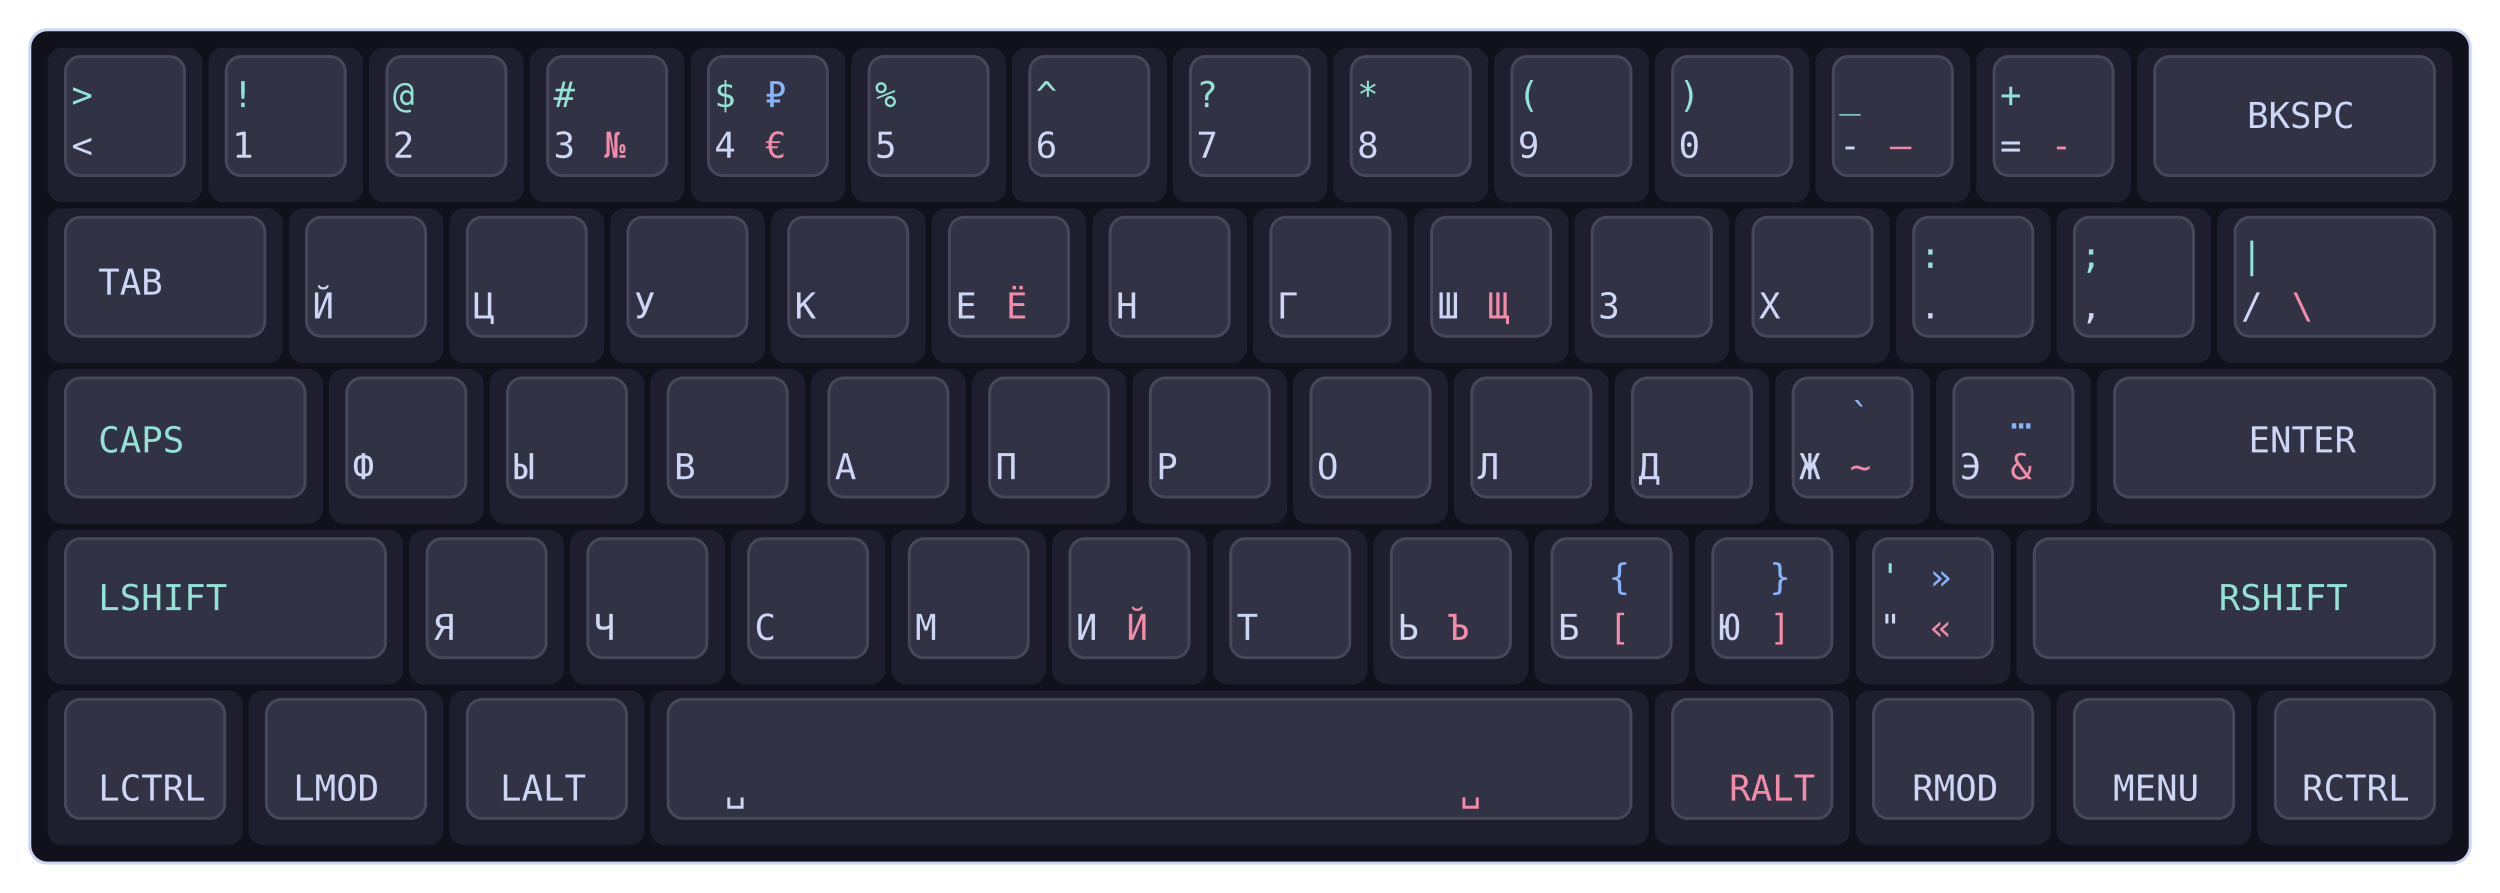
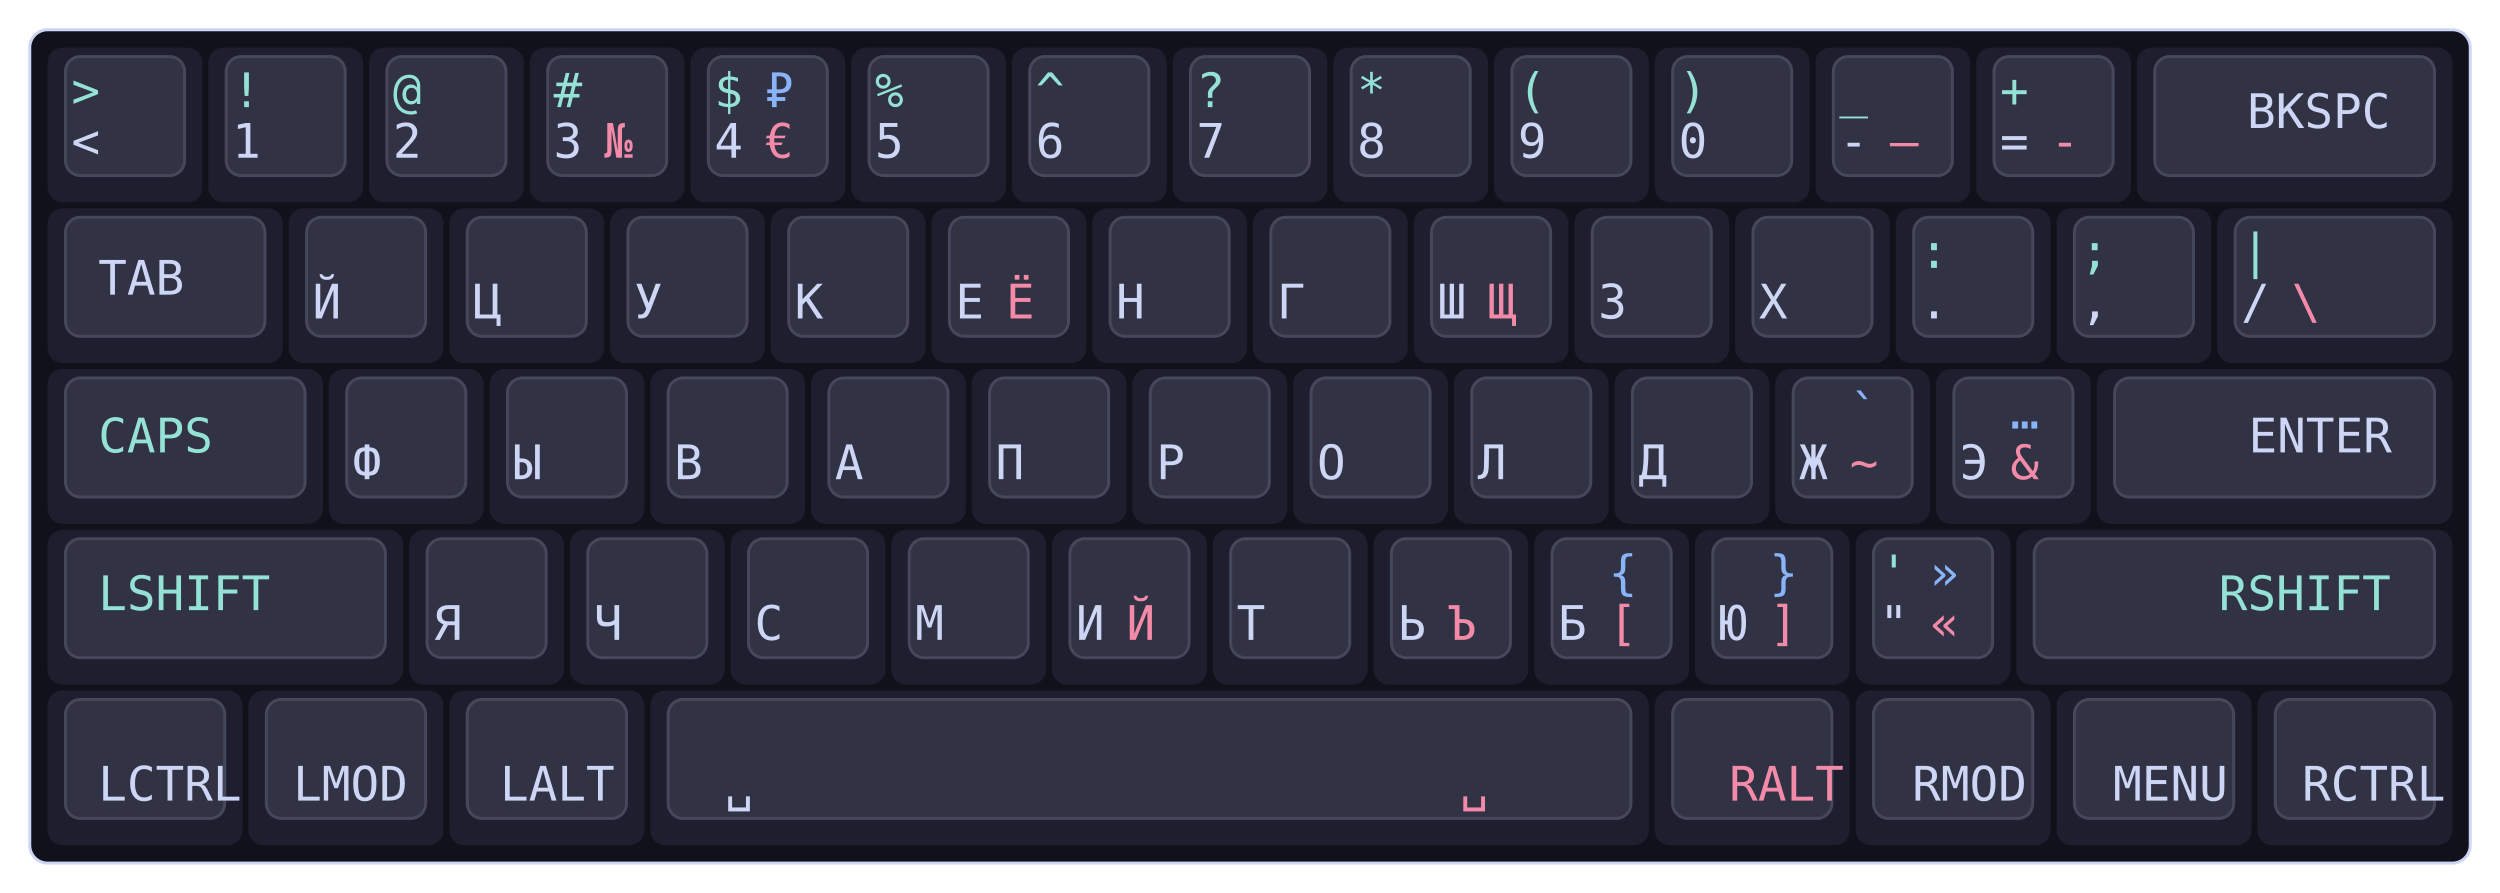
<svg xmlns="http://www.w3.org/2000/svg" width="840px" height="300px" viewBox="0 0 840 300">
  <style type="text/css">
-       .keycap .outer { fill: #1e1e2e; }
-       .keycap .inner { fill: #313244; stroke: #45475a; }
-       .label { font: 12px monospace; }
-       .label.level1 { fill: #cdd6f4; }
-       .label.level2 { fill: #94e2d5; }
-       .label.level3 { fill: #f38ba8; }
-       .label.level4 { fill: #89b4fa; }
-     </style>
+     .keycap .outer { fill: #1e1e2e; }
+     .keycap .inner { fill: #313244; stroke: #45475a; }
+     .label { font: 16px monospace; }
+     .label.level1 { fill: #cdd6f4; }
+     .label.level2 { fill: #94e2d5; }
+     .label.level3 { fill: #f38ba8; }
+     .label.level4 { fill: #89b4fa; }
+     .label.small { font-size: 10px; }
+   </style>
  <g transform="translate(10,10)">
    <rect width="820" height="280" stroke="#cdd6f4" stroke-width="1" fill="#11111b" rx="6" />
    <g transform="translate(5,5)">
      <g class="keycap">
        <rect x="1" y="1" width="52" height="52" rx="5" class="outer" />
        <rect x="7" y="4" width="40" height="40" rx="5" class="inner" />
        <text x="9.0" y="38.0" class="label level1">&lt;</text>
        <text x="9.0" y="21.0" class="label level2">&gt;</text>
        <text x="26.0" y="38.0" class="label level3" />
        <text x="26.0" y="21.0" class="label level4" />
      </g>
      <g class="keycap">
        <rect x="55" y="1" width="52" height="52" rx="5" class="outer" />
        <rect x="61" y="4" width="40" height="40" rx="5" class="inner" />
        <text x="63.0" y="38.0" class="label level1">1</text>
        <text x="63.0" y="21.0" class="label level2">!</text>
        <text x="80.0" y="38.0" class="label level3" />
        <text x="80.0" y="21.0" class="label level4" />
      </g>
      <g class="keycap">
        <rect x="109" y="1" width="52" height="52" rx="5" class="outer" />
        <rect x="115" y="4" width="40" height="40" rx="5" class="inner" />
        <text x="117.0" y="38.0" class="label level1">2</text>
        <text x="117.0" y="21.0" class="label level2">@</text>
        <text x="134.0" y="38.0" class="label level3" />
        <text x="134.0" y="21.0" class="label level4" />
      </g>
      <g class="keycap">
        <rect x="163" y="1" width="52" height="52" rx="5" class="outer" />
        <rect x="169" y="4" width="40" height="40" rx="5" class="inner" />
        <text x="171.0" y="38.0" class="label level1">3</text>
        <text x="171.0" y="21.0" class="label level2">#</text>
        <text x="188.0" y="38.0" class="label level3">№</text>
        <text x="188.0" y="21.0" class="label level4" />
      </g>
      <g class="keycap">
        <rect x="217" y="1" width="52" height="52" rx="5" class="outer" />
        <rect x="223" y="4" width="40" height="40" rx="5" class="inner" />
        <text x="225.0" y="38.0" class="label level1">4</text>
        <text x="225.0" y="21.0" class="label level2">$</text>
        <text x="242.0" y="38.0" class="label level3">€</text>
        <text x="242.0" y="21.0" class="label level4">₽</text>
      </g>
      <g class="keycap">
        <rect x="271" y="1" width="52" height="52" rx="5" class="outer" />
        <rect x="277" y="4" width="40" height="40" rx="5" class="inner" />
        <text x="279.0" y="38.0" class="label level1">5</text>
        <text x="279.0" y="21.0" class="label level2">%</text>
        <text x="296.0" y="38.0" class="label level3" />
        <text x="296.0" y="21.0" class="label level4" />
      </g>
      <g class="keycap">
        <rect x="325" y="1" width="52" height="52" rx="5" class="outer" />
        <rect x="331" y="4" width="40" height="40" rx="5" class="inner" />
        <text x="333.0" y="38.0" class="label level1">6</text>
        <text x="333.0" y="21.0" class="label level2">^</text>
        <text x="350.0" y="38.0" class="label level3" />
        <text x="350.0" y="21.0" class="label level4" />
      </g>
      <g class="keycap">
        <rect x="379" y="1" width="52" height="52" rx="5" class="outer" />
        <rect x="385" y="4" width="40" height="40" rx="5" class="inner" />
        <text x="387.0" y="38.0" class="label level1">7</text>
        <text x="387.0" y="21.0" class="label level2">?</text>
        <text x="404.0" y="38.0" class="label level3" />
        <text x="404.0" y="21.0" class="label level4" />
      </g>
      <g class="keycap">
        <rect x="433" y="1" width="52" height="52" rx="5" class="outer" />
        <rect x="439" y="4" width="40" height="40" rx="5" class="inner" />
        <text x="441.0" y="38.0" class="label level1">8</text>
        <text x="441.0" y="21.0" class="label level2">*</text>
        <text x="458.0" y="38.0" class="label level3" />
        <text x="458.0" y="21.0" class="label level4" />
      </g>
      <g class="keycap">
        <rect x="487" y="1" width="52" height="52" rx="5" class="outer" />
        <rect x="493" y="4" width="40" height="40" rx="5" class="inner" />
        <text x="495.0" y="38.0" class="label level1">9</text>
        <text x="495.0" y="21.0" class="label level2">(</text>
        <text x="512.0" y="38.0" class="label level3" />
        <text x="512.0" y="21.0" class="label level4" />
      </g>
      <g class="keycap">
        <rect x="541" y="1" width="52" height="52" rx="5" class="outer" />
        <rect x="547" y="4" width="40" height="40" rx="5" class="inner" />
        <text x="549.0" y="38.0" class="label level1">0</text>
        <text x="549.0" y="21.0" class="label level2">)</text>
        <text x="566.0" y="38.0" class="label level3" />
        <text x="566.0" y="21.0" class="label level4" />
      </g>
      <g class="keycap">
        <rect x="595" y="1" width="52" height="52" rx="5" class="outer" />
        <rect x="601" y="4" width="40" height="40" rx="5" class="inner" />
        <text x="603.0" y="38.0" class="label level1">-</text>
        <text x="603.0" y="21.0" class="label level2">_</text>
        <text x="620.0" y="38.0" class="label level3">—</text>
        <text x="620.0" y="21.0" class="label level4" />
      </g>
      <g class="keycap">
        <rect x="649" y="1" width="52" height="52" rx="5" class="outer" />
        <rect x="655" y="4" width="40" height="40" rx="5" class="inner" />
        <text x="657.0" y="38.0" class="label level1">=</text>
        <text x="657.0" y="21.0" class="label level2">+</text>
        <text x="674.0" y="38.0" class="label level3">‐</text>
        <text x="674.0" y="21.0" class="label level4" />
      </g>
      <g class="keycap">
        <rect x="703" y="1" width="106" height="52" rx="5" class="outer" />
        <rect x="709" y="4" width="94" height="40" rx="5" class="inner" />
        <text x="740.0" y="28.0" class="label level1">BKSPC</text>
      </g>
      <g class="keycap">
        <rect x="1" y="55" width="79" height="52" rx="5" class="outer" />
        <rect x="7" y="58" width="67" height="40" rx="5" class="inner" />
        <text x="18.0" y="84.0" class="label level1">TAB</text>
      </g>
      <g class="keycap">
        <rect x="82" y="55" width="52" height="52" rx="5" class="outer" />
        <rect x="88" y="58" width="40" height="40" rx="5" class="inner" />
        <text x="90.0" y="92.0" class="label level1">Й</text>
        <text x="90.0" y="75.0" class="label level2" />
        <text x="107.0" y="92.0" class="label level3" />
        <text x="107.0" y="75.0" class="label level4" />
      </g>
      <g class="keycap">
        <rect x="136" y="55" width="52" height="52" rx="5" class="outer" />
        <rect x="142" y="58" width="40" height="40" rx="5" class="inner" />
        <text x="144.0" y="92.0" class="label level1">Ц</text>
        <text x="144.0" y="75.0" class="label level2" />
        <text x="161.0" y="92.0" class="label level3" />
        <text x="161.0" y="75.0" class="label level4" />
      </g>
      <g class="keycap">
        <rect x="190" y="55" width="52" height="52" rx="5" class="outer" />
        <rect x="196" y="58" width="40" height="40" rx="5" class="inner" />
        <text x="198.0" y="92.0" class="label level1">У</text>
        <text x="198.0" y="75.0" class="label level2" />
        <text x="215.0" y="92.0" class="label level3" />
        <text x="215.0" y="75.0" class="label level4" />
      </g>
      <g class="keycap">
        <rect x="244" y="55" width="52" height="52" rx="5" class="outer" />
        <rect x="250" y="58" width="40" height="40" rx="5" class="inner" />
        <text x="252.0" y="92.0" class="label level1">К</text>
        <text x="252.0" y="75.0" class="label level2" />
        <text x="269.0" y="92.0" class="label level3" />
        <text x="269.0" y="75.0" class="label level4" />
      </g>
      <g class="keycap">
        <rect x="298" y="55" width="52" height="52" rx="5" class="outer" />
        <rect x="304" y="58" width="40" height="40" rx="5" class="inner" />
        <text x="306.0" y="92.0" class="label level1">Е</text>
        <text x="306.0" y="75.0" class="label level2" />
        <text x="323.0" y="92.0" class="label level3">Ё</text>
        <text x="323.0" y="75.0" class="label level4" />
      </g>
      <g class="keycap">
        <rect x="352" y="55" width="52" height="52" rx="5" class="outer" />
        <rect x="358" y="58" width="40" height="40" rx="5" class="inner" />
        <text x="360.0" y="92.0" class="label level1">Н</text>
        <text x="360.0" y="75.0" class="label level2" />
        <text x="377.0" y="92.0" class="label level3" />
        <text x="377.0" y="75.0" class="label level4" />
      </g>
      <g class="keycap">
        <rect x="406" y="55" width="52" height="52" rx="5" class="outer" />
        <rect x="412" y="58" width="40" height="40" rx="5" class="inner" />
        <text x="414.0" y="92.0" class="label level1">Г</text>
        <text x="414.0" y="75.0" class="label level2" />
        <text x="431.0" y="92.0" class="label level3" />
        <text x="431.0" y="75.0" class="label level4" />
      </g>
      <g class="keycap">
        <rect x="460" y="55" width="52" height="52" rx="5" class="outer" />
        <rect x="466" y="58" width="40" height="40" rx="5" class="inner" />
        <text x="468.0" y="92.0" class="label level1">Ш</text>
        <text x="468.0" y="75.0" class="label level2" />
        <text x="485.0" y="92.0" class="label level3">Щ</text>
        <text x="485.0" y="75.0" class="label level4" />
      </g>
      <g class="keycap">
        <rect x="514" y="55" width="52" height="52" rx="5" class="outer" />
        <rect x="520" y="58" width="40" height="40" rx="5" class="inner" />
        <text x="522.0" y="92.0" class="label level1">З</text>
        <text x="522.0" y="75.0" class="label level2" />
        <text x="539.0" y="92.0" class="label level3" />
        <text x="539.0" y="75.0" class="label level4" />
      </g>
      <g class="keycap">
        <rect x="568" y="55" width="52" height="52" rx="5" class="outer" />
        <rect x="574" y="58" width="40" height="40" rx="5" class="inner" />
        <text x="576.0" y="92.0" class="label level1">Х</text>
        <text x="576.0" y="75.0" class="label level2" />
        <text x="593.0" y="92.0" class="label level3" />
        <text x="593.0" y="75.0" class="label level4" />
      </g>
      <g class="keycap">
        <rect x="622" y="55" width="52" height="52" rx="5" class="outer" />
        <rect x="628" y="58" width="40" height="40" rx="5" class="inner" />
        <text x="630.0" y="92.0" class="label level1">.</text>
        <text x="630.0" y="75.0" class="label level2">:</text>
        <text x="647.0" y="92.0" class="label level3" />
        <text x="647.0" y="75.0" class="label level4" />
      </g>
      <g class="keycap">
        <rect x="676" y="55" width="52" height="52" rx="5" class="outer" />
        <rect x="682" y="58" width="40" height="40" rx="5" class="inner" />
        <text x="684.0" y="92.0" class="label level1">,</text>
        <text x="684.0" y="75.0" class="label level2">;</text>
        <text x="701.0" y="92.0" class="label level3" />
        <text x="701.0" y="75.0" class="label level4" />
      </g>
      <g class="keycap">
        <rect x="730" y="55" width="79" height="52" rx="5" class="outer" />
        <rect x="736" y="58" width="67" height="40" rx="5" class="inner" />
        <text x="738.0" y="92.0" class="label level1">/</text>
        <text x="738.0" y="75.0" class="label level2">|</text>
        <text x="755.0" y="92.0" class="label level3">\</text>
        <text x="755.0" y="75.0" class="label level4" />
      </g>
      <g class="keycap">
        <rect x="1" y="109" width="92.5" height="52" rx="5" class="outer" />
        <rect x="7" y="112" width="80.5" height="40" rx="5" class="inner" />
        <text x="18.0" y="137.0" class="label level2">CAPS</text>
      </g>
      <g class="keycap">
        <rect x="95.5" y="109" width="52" height="52" rx="5" class="outer" />
        <rect x="101.5" y="112" width="40" height="40" rx="5" class="inner" />
        <text x="103.5" y="146.0" class="label level1">Ф</text>
        <text x="103.5" y="129.0" class="label level2" />
        <text x="120.5" y="146.0" class="label level3" />
        <text x="120.5" y="129.0" class="label level4" />
      </g>
      <g class="keycap">
        <rect x="149.5" y="109" width="52" height="52" rx="5" class="outer" />
        <rect x="155.5" y="112" width="40" height="40" rx="5" class="inner" />
        <text x="157.5" y="146.0" class="label level1">Ы</text>
        <text x="157.5" y="129.0" class="label level2" />
        <text x="174.5" y="146.0" class="label level3" />
        <text x="174.5" y="129.0" class="label level4" />
      </g>
      <g class="keycap">
        <rect x="203.5" y="109" width="52" height="52" rx="5" class="outer" />
        <rect x="209.5" y="112" width="40" height="40" rx="5" class="inner" />
        <text x="211.5" y="146.0" class="label level1">В</text>
        <text x="211.5" y="129.0" class="label level2" />
        <text x="228.5" y="146.0" class="label level3" />
        <text x="228.5" y="129.0" class="label level4" />
      </g>
      <g class="keycap">
        <rect x="257.5" y="109" width="52" height="52" rx="5" class="outer" />
        <rect x="263.5" y="112" width="40" height="40" rx="5" class="inner" />
        <text x="265.5" y="146.0" class="label level1">А</text>
        <text x="265.5" y="129.0" class="label level2" />
        <text x="282.5" y="146.0" class="label level3" />
        <text x="282.5" y="129.0" class="label level4" />
      </g>
      <g class="keycap">
        <rect x="311.5" y="109" width="52" height="52" rx="5" class="outer" />
        <rect x="317.5" y="112" width="40" height="40" rx="5" class="inner" />
        <text x="319.5" y="146.0" class="label level1">П</text>
        <text x="319.5" y="129.0" class="label level2" />
        <text x="336.5" y="146.0" class="label level3" />
        <text x="336.5" y="129.0" class="label level4" />
      </g>
      <g class="keycap">
        <rect x="365.5" y="109" width="52" height="52" rx="5" class="outer" />
        <rect x="371.5" y="112" width="40" height="40" rx="5" class="inner" />
        <text x="373.5" y="146.0" class="label level1">Р</text>
        <text x="373.5" y="129.0" class="label level2" />
        <text x="390.5" y="146.0" class="label level3" />
        <text x="390.5" y="129.0" class="label level4" />
      </g>
      <g class="keycap">
        <rect x="419.5" y="109" width="52" height="52" rx="5" class="outer" />
        <rect x="425.5" y="112" width="40" height="40" rx="5" class="inner" />
        <text x="427.5" y="146.0" class="label level1">О</text>
        <text x="427.5" y="129.0" class="label level2" />
        <text x="444.5" y="146.0" class="label level3" />
        <text x="444.5" y="129.0" class="label level4" />
      </g>
      <g class="keycap">
        <rect x="473.5" y="109" width="52" height="52" rx="5" class="outer" />
        <rect x="479.5" y="112" width="40" height="40" rx="5" class="inner" />
        <text x="481.5" y="146.0" class="label level1">Л</text>
        <text x="481.5" y="129.0" class="label level2" />
        <text x="498.5" y="146.0" class="label level3" />
        <text x="498.5" y="129.0" class="label level4" />
      </g>
      <g class="keycap">
        <rect x="527.5" y="109" width="52" height="52" rx="5" class="outer" />
        <rect x="533.5" y="112" width="40" height="40" rx="5" class="inner" />
        <text x="535.5" y="146.0" class="label level1">Д</text>
        <text x="535.5" y="129.0" class="label level2" />
        <text x="552.5" y="146.0" class="label level3" />
        <text x="552.5" y="129.0" class="label level4" />
      </g>
      <g class="keycap">
        <rect x="581.5" y="109" width="52" height="52" rx="5" class="outer" />
        <rect x="587.5" y="112" width="40" height="40" rx="5" class="inner" />
        <text x="589.5" y="146.0" class="label level1">Ж</text>
        <text x="589.5" y="129.0" class="label level2" />
        <text x="606.5" y="146.0" class="label level3">~</text>
        <text x="606.5" y="129.0" class="label level4">`</text>
      </g>
      <g class="keycap">
        <rect x="635.5" y="109" width="52" height="52" rx="5" class="outer" />
        <rect x="641.5" y="112" width="40" height="40" rx="5" class="inner" />
        <text x="643.5" y="146.0" class="label level1">Э</text>
        <text x="643.5" y="129.0" class="label level2" />
        <text x="660.5" y="146.0" class="label level3">&amp;</text>
        <text x="660.5" y="129.0" class="label level4">…</text>
      </g>
      <g class="keycap">
        <rect x="689.5" y="109" width="119.5" height="52" rx="5" class="outer" />
        <rect x="695.5" y="112" width="107.5" height="40" rx="5" class="inner" />
        <text x="740.5" y="137.0" class="label level1">ENTER</text>
      </g>
      <g class="keycap">
        <rect x="1" y="163" width="119.5" height="52" rx="5" class="outer" />
        <rect x="7" y="166" width="107.5" height="40" rx="5" class="inner" />
        <text x="18.0" y="190.0" class="label level2">LSHIFT</text>
      </g>
      <g class="keycap">
        <rect x="122.5" y="163" width="52" height="52" rx="5" class="outer" />
        <rect x="128.5" y="166" width="40" height="40" rx="5" class="inner" />
        <text x="130.5" y="200.0" class="label level1">Я</text>
        <text x="130.5" y="183.0" class="label level2" />
        <text x="147.5" y="200.0" class="label level3" />
        <text x="147.5" y="183.0" class="label level4" />
      </g>
      <g class="keycap">
        <rect x="176.5" y="163" width="52" height="52" rx="5" class="outer" />
        <rect x="182.5" y="166" width="40" height="40" rx="5" class="inner" />
        <text x="184.5" y="200.0" class="label level1">Ч</text>
        <text x="184.5" y="183.0" class="label level2" />
        <text x="201.5" y="200.0" class="label level3" />
        <text x="201.5" y="183.0" class="label level4" />
      </g>
      <g class="keycap">
        <rect x="230.5" y="163" width="52" height="52" rx="5" class="outer" />
        <rect x="236.5" y="166" width="40" height="40" rx="5" class="inner" />
        <text x="238.5" y="200.0" class="label level1">С</text>
        <text x="238.5" y="183.0" class="label level2" />
        <text x="255.5" y="200.0" class="label level3" />
        <text x="255.5" y="183.0" class="label level4" />
      </g>
      <g class="keycap">
        <rect x="284.5" y="163" width="52" height="52" rx="5" class="outer" />
        <rect x="290.5" y="166" width="40" height="40" rx="5" class="inner" />
        <text x="292.5" y="200.0" class="label level1">М</text>
        <text x="292.5" y="183.0" class="label level2" />
        <text x="309.5" y="200.0" class="label level3" />
        <text x="309.5" y="183.0" class="label level4" />
      </g>
      <g class="keycap">
        <rect x="338.5" y="163" width="52" height="52" rx="5" class="outer" />
        <rect x="344.5" y="166" width="40" height="40" rx="5" class="inner" />
        <text x="346.5" y="200.0" class="label level1">И</text>
        <text x="346.5" y="183.0" class="label level2" />
        <text x="363.5" y="200.0" class="label level3">Й</text>
        <text x="363.5" y="183.0" class="label level4" />
      </g>
      <g class="keycap">
        <rect x="392.5" y="163" width="52" height="52" rx="5" class="outer" />
        <rect x="398.5" y="166" width="40" height="40" rx="5" class="inner" />
        <text x="400.5" y="200.0" class="label level1">Т</text>
        <text x="400.5" y="183.0" class="label level2" />
        <text x="417.5" y="200.0" class="label level3" />
        <text x="417.5" y="183.0" class="label level4" />
      </g>
      <g class="keycap">
        <rect x="446.5" y="163" width="52" height="52" rx="5" class="outer" />
        <rect x="452.5" y="166" width="40" height="40" rx="5" class="inner" />
        <text x="454.5" y="200.0" class="label level1">Ь</text>
        <text x="454.5" y="183.0" class="label level2" />
        <text x="471.5" y="200.0" class="label level3">Ъ</text>
        <text x="471.5" y="183.0" class="label level4" />
      </g>
      <g class="keycap">
        <rect x="500.5" y="163" width="52" height="52" rx="5" class="outer" />
        <rect x="506.5" y="166" width="40" height="40" rx="5" class="inner" />
        <text x="508.5" y="200.0" class="label level1">Б</text>
        <text x="508.5" y="183.0" class="label level2" />
        <text x="525.5" y="200.0" class="label level3">[</text>
        <text x="525.5" y="183.0" class="label level4">{</text>
      </g>
      <g class="keycap">
        <rect x="554.5" y="163" width="52" height="52" rx="5" class="outer" />
        <rect x="560.5" y="166" width="40" height="40" rx="5" class="inner" />
        <text x="562.5" y="200.0" class="label level1">Ю</text>
        <text x="562.5" y="183.0" class="label level2" />
        <text x="579.5" y="200.0" class="label level3">]</text>
        <text x="579.5" y="183.0" class="label level4">}</text>
      </g>
      <g class="keycap">
        <rect x="608.5" y="163" width="52" height="52" rx="5" class="outer" />
        <rect x="614.5" y="166" width="40" height="40" rx="5" class="inner" />
        <text x="616.5" y="200.0" class="label level1">"</text>
        <text x="616.5" y="183.0" class="label level2">'</text>
        <text x="633.5" y="200.0" class="label level3">«</text>
        <text x="633.5" y="183.0" class="label level4">»</text>
      </g>
      <g class="keycap">
        <rect x="662.5" y="163" width="146.5" height="52" rx="5" class="outer" />
        <rect x="668.5" y="166" width="134.5" height="40" rx="5" class="inner" />
        <text x="730.5" y="190.0" class="label level2">RSHIFT</text>
      </g>
      <g class="keycap">
        <rect x="1" y="217" width="65.5" height="52" rx="5" class="outer" />
        <rect x="7" y="220" width="53.5" height="40" rx="5" class="inner" />
        <text x="18.0" y="254.0" class="label level1">LCTRL</text>
      </g>
      <g class="keycap">
        <rect x="68.5" y="217" width="65.5" height="52" rx="5" class="outer" />
        <rect x="74.5" y="220" width="53.5" height="40" rx="5" class="inner" />
        <text x="83.5" y="254.0" class="label level1">LMOD</text>
      </g>
      <g class="keycap">
        <rect x="136" y="217" width="65.5" height="52" rx="5" class="outer" />
        <rect x="142" y="220" width="53.5" height="40" rx="5" class="inner" />
        <text x="153.0" y="254.0" class="label level1">LALT</text>
      </g>
      <g class="keycap">
        <rect x="203.5" y="217" width="335.5" height="52" rx="5" class="outer" />
        <rect x="209.5" y="220" width="323.5" height="40" rx="5" class="inner" />
        <text x="228.5" y="254.0" class="label level1">␣</text>
        <text x="228.5" y="237.0" class="label level2" />
        <text x="475.5" y="254.0" class="label level3">␣</text>
        <text x="475.5" y="237.0" class="label level4" />
      </g>
      <g class="keycap">
        <rect x="541" y="217" width="65.5" height="52" rx="5" class="outer" />
        <rect x="547" y="220" width="53.5" height="40" rx="5" class="inner" />
        <text x="566.0" y="254.0" class="label level3">RALT</text>
      </g>
      <g class="keycap">
        <rect x="608.5" y="217" width="65.5" height="52" rx="5" class="outer" />
        <rect x="614.5" y="220" width="53.5" height="40" rx="5" class="inner" />
        <text x="627.5" y="254.0" class="label level1">RMOD</text>
      </g>
      <g class="keycap">
        <rect x="676" y="217" width="65.5" height="52" rx="5" class="outer" />
        <rect x="682" y="220" width="53.5" height="40" rx="5" class="inner" />
        <text x="695.0" y="254.0" class="label level1">MENU</text>
      </g>
      <g class="keycap">
        <rect x="743.5" y="217" width="65.5" height="52" rx="5" class="outer" />
        <rect x="749.5" y="220" width="53.5" height="40" rx="5" class="inner" />
        <text x="758.5" y="254.0" class="label level1">RCTRL</text>
      </g>
    </g>
  </g>
</svg>
